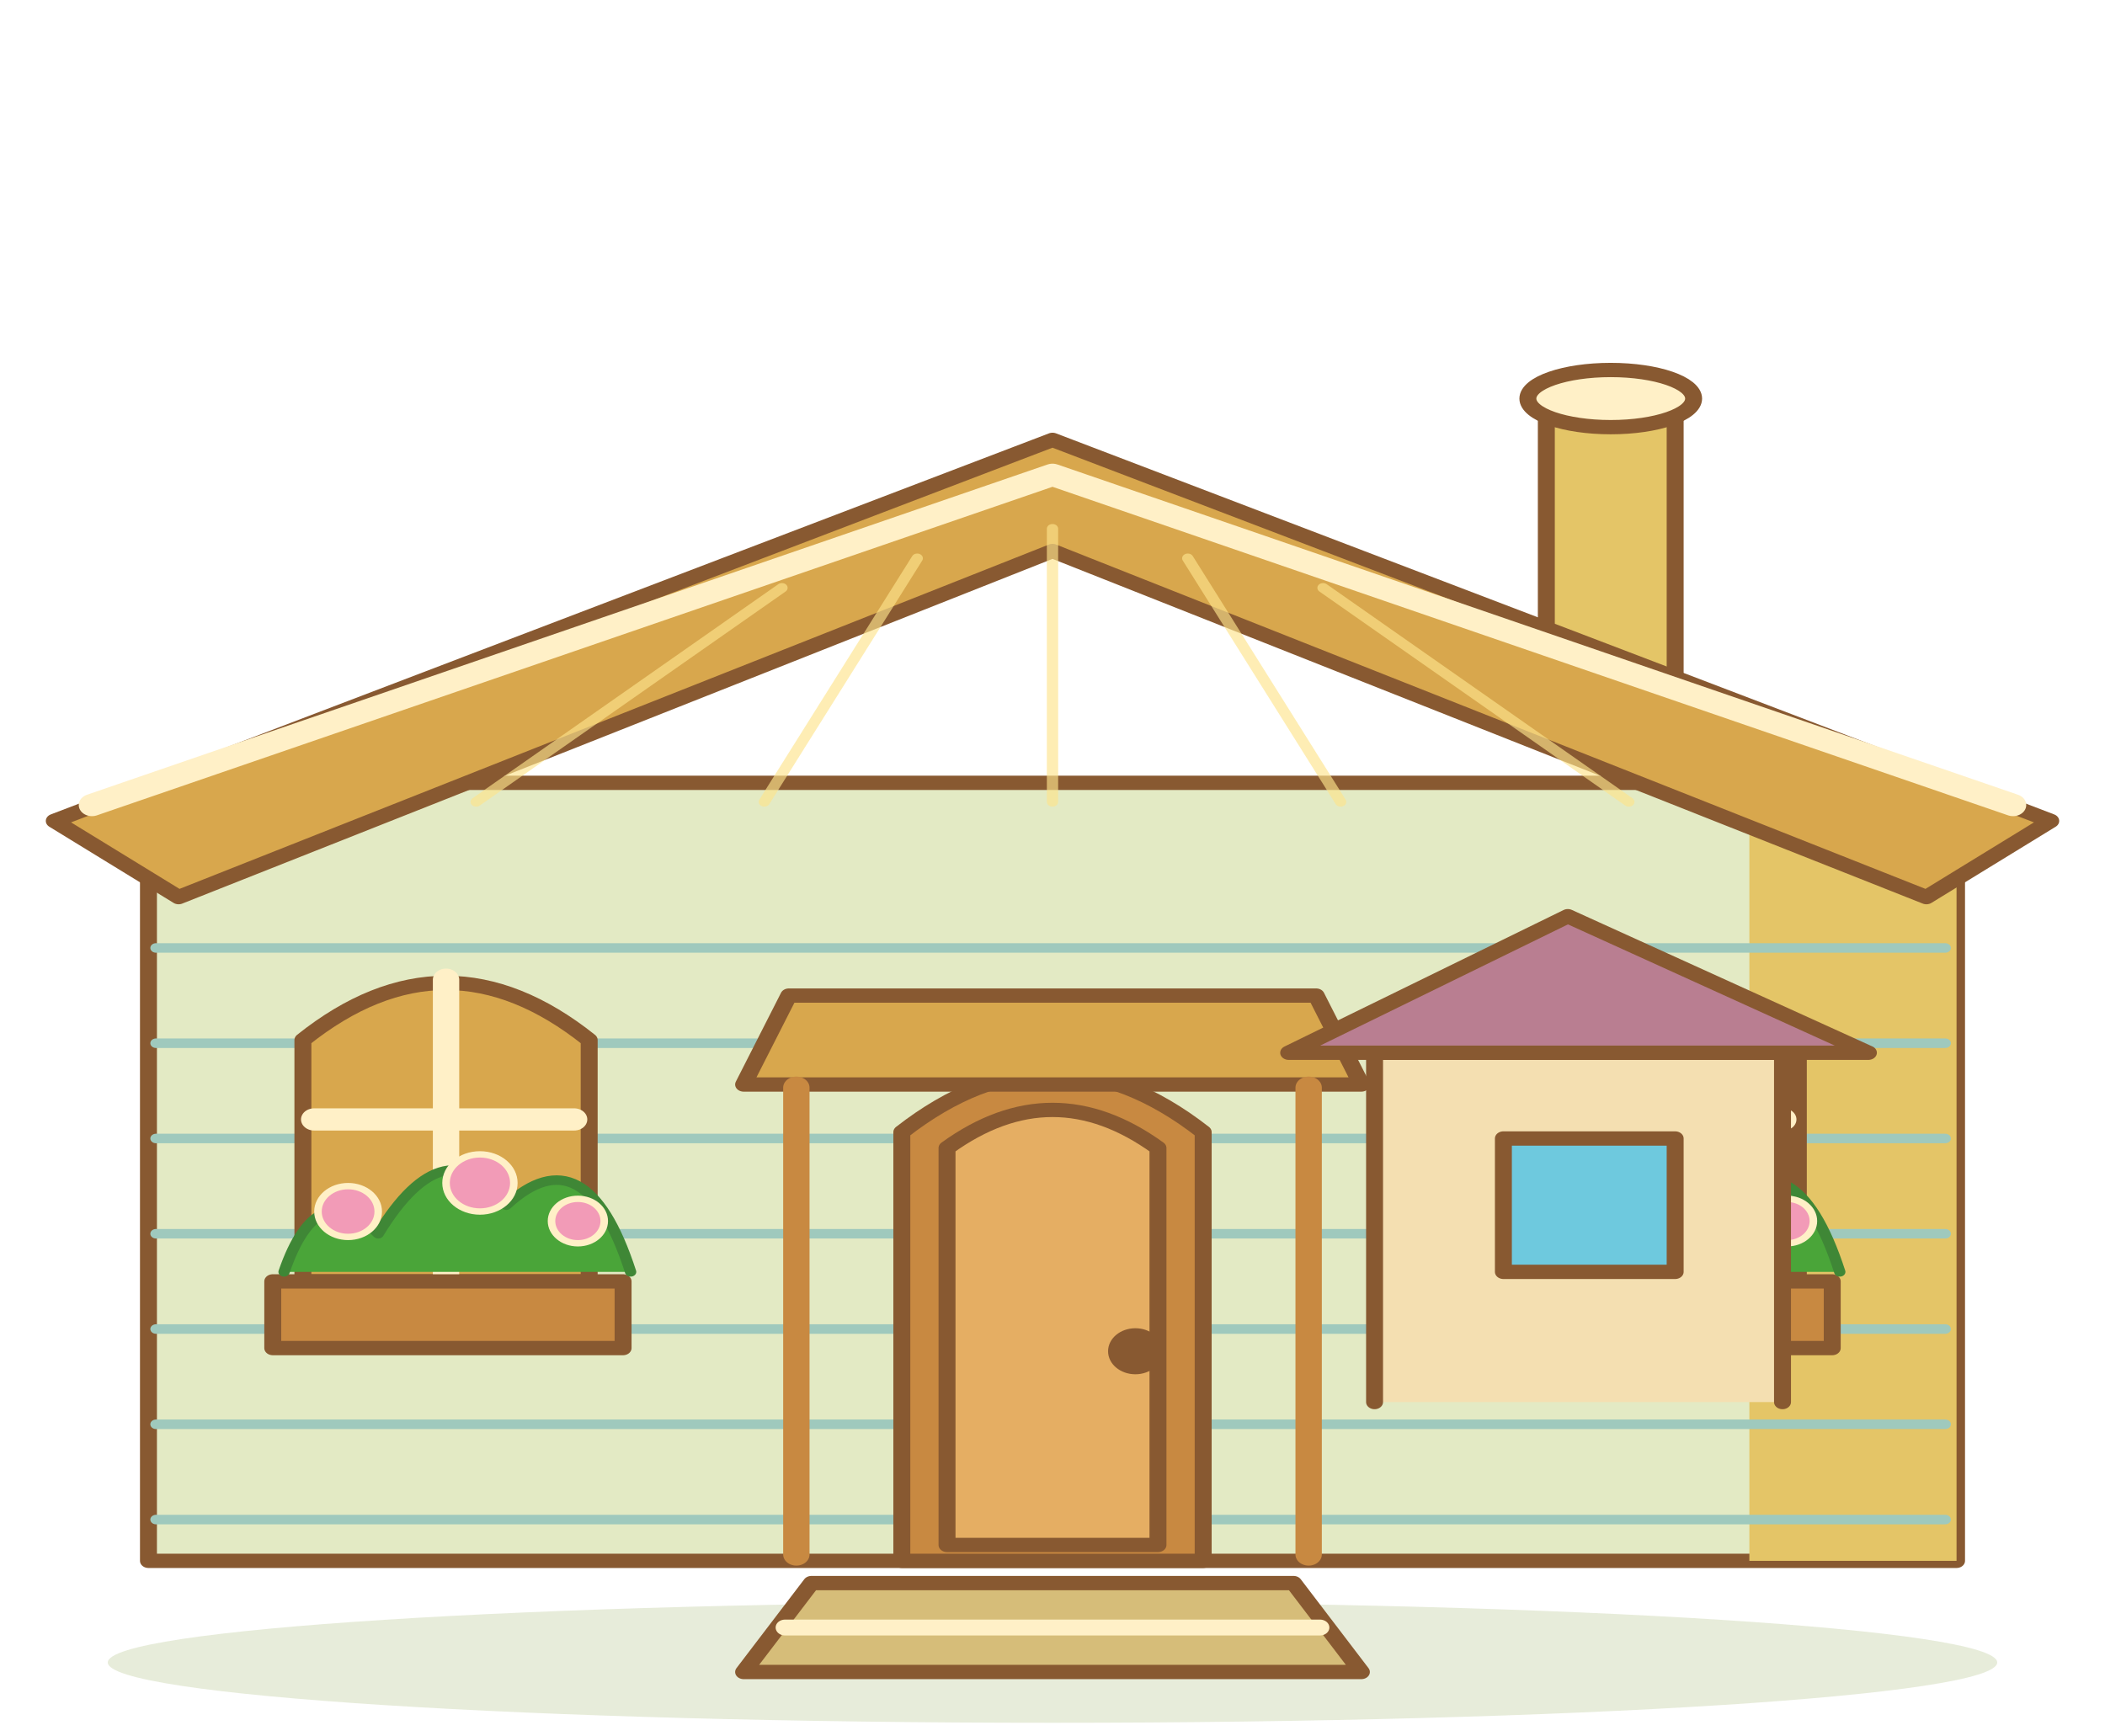
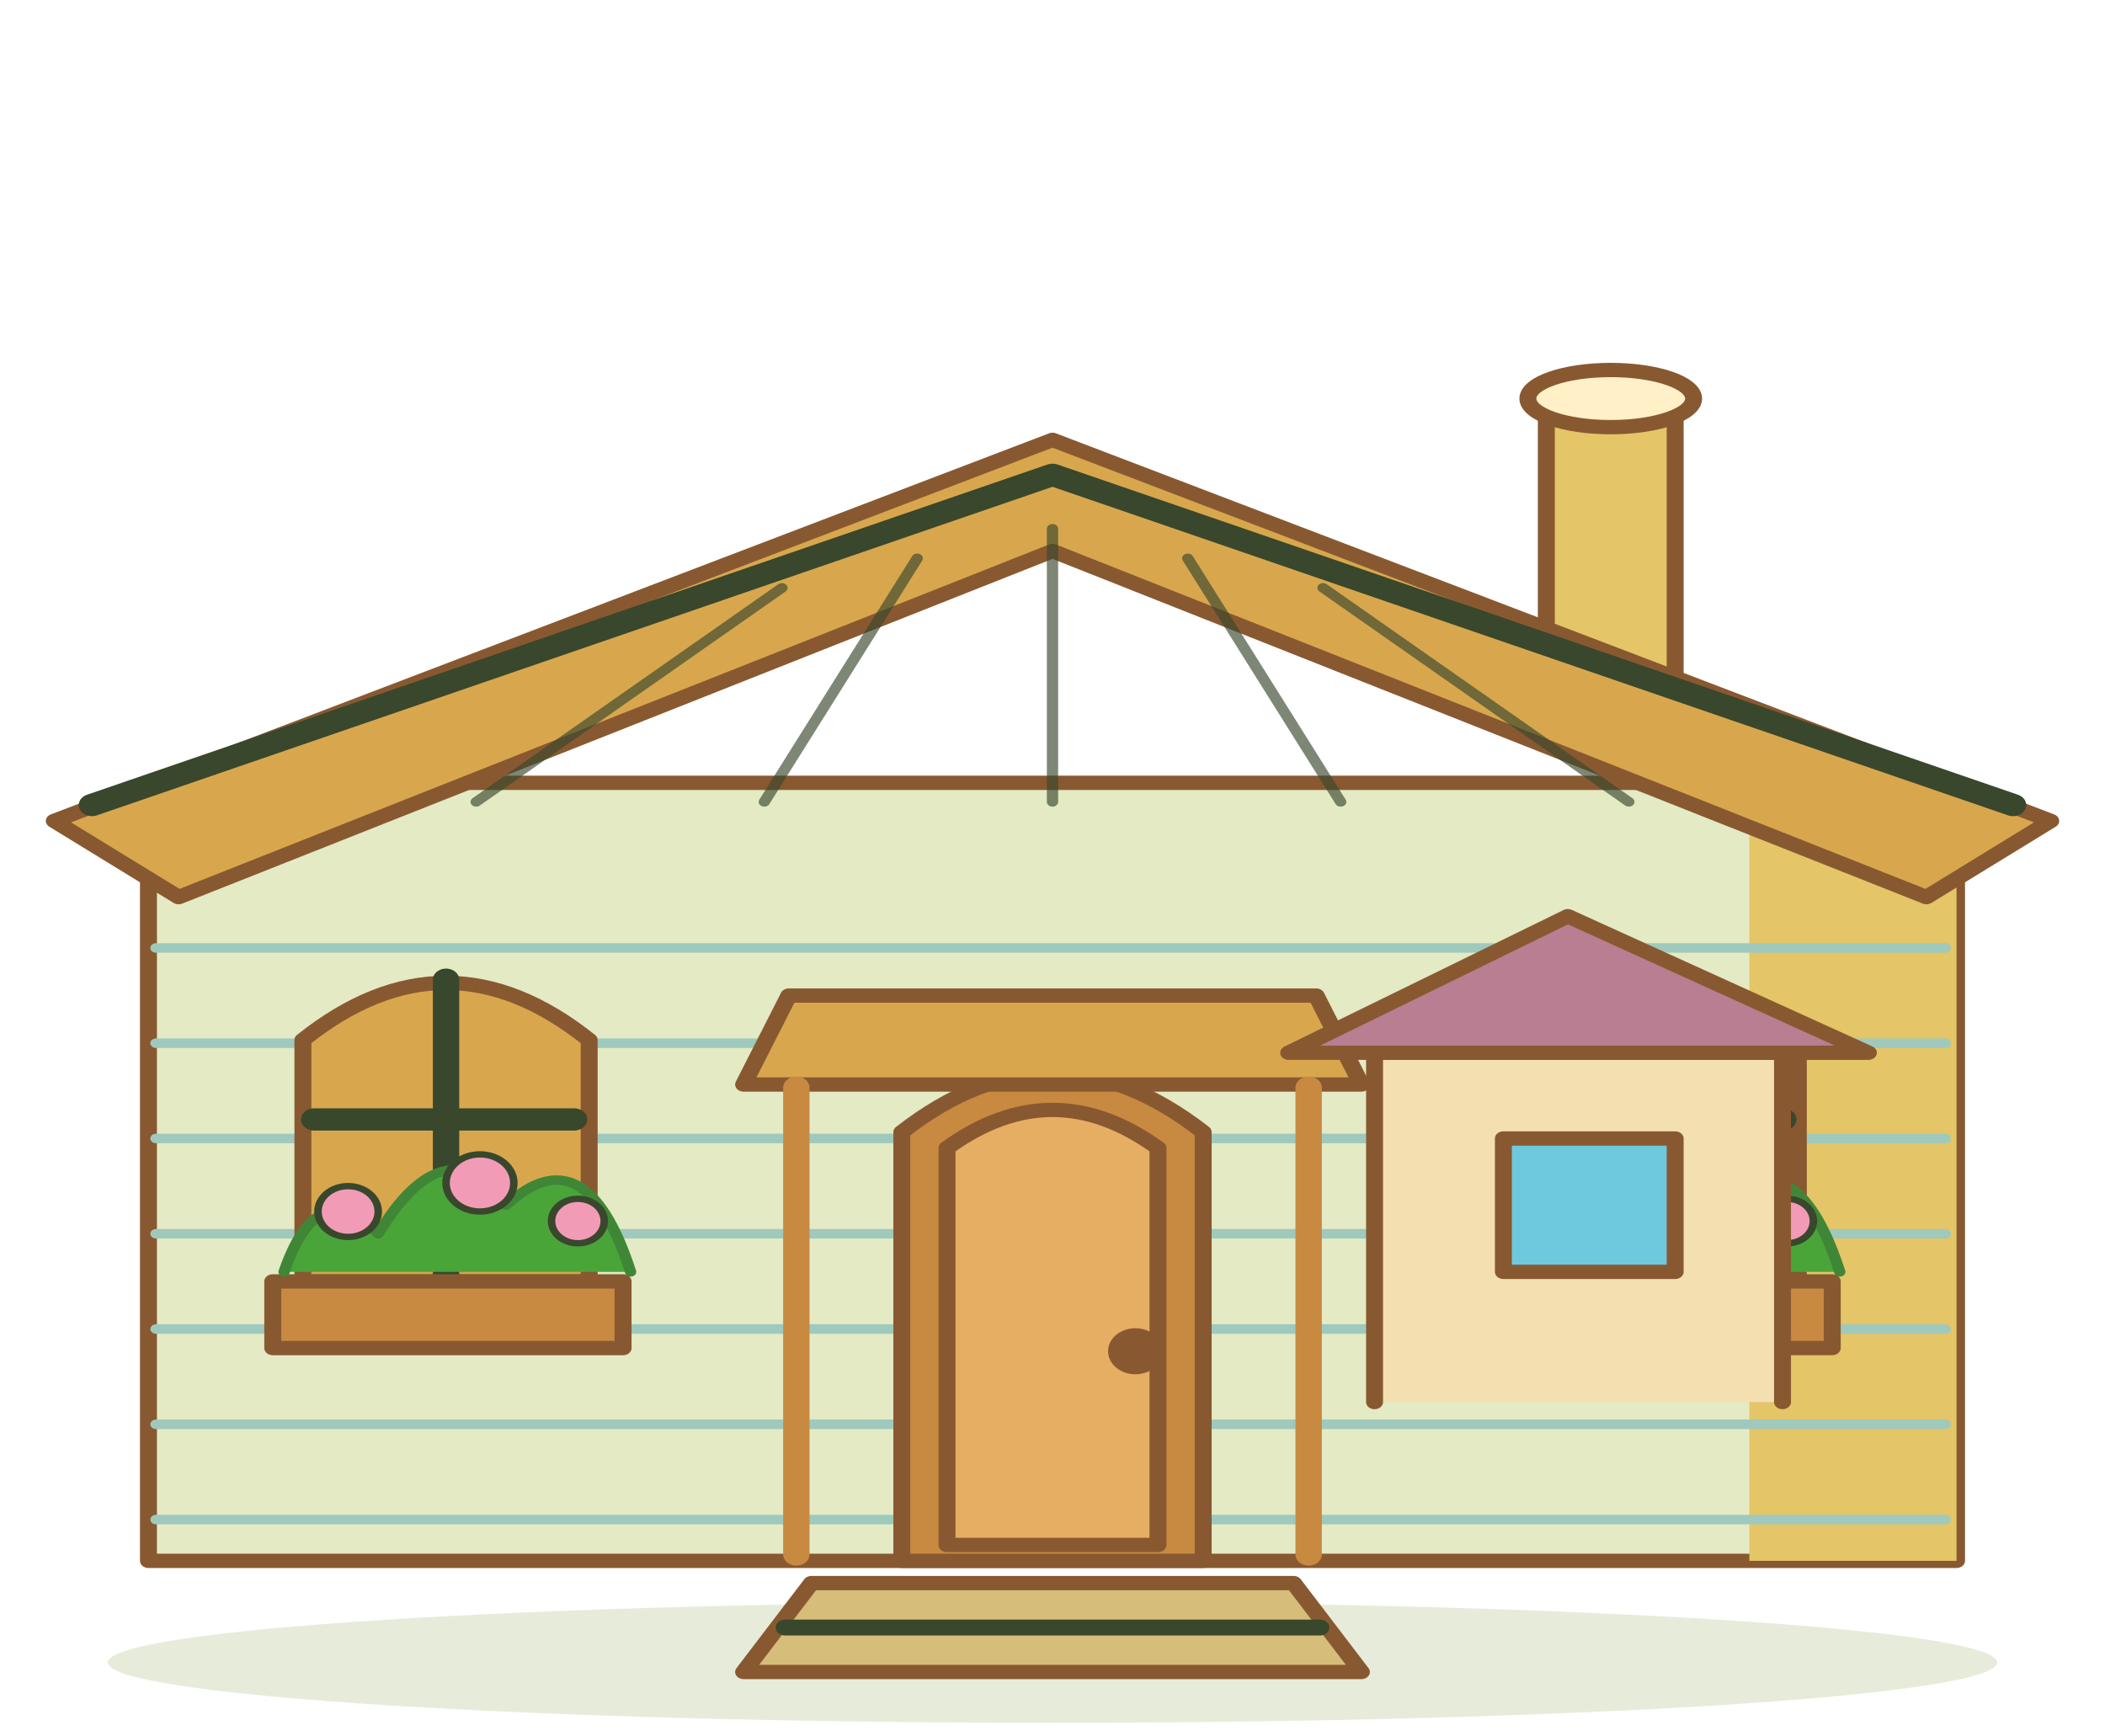
<svg xmlns="http://www.w3.org/2000/svg" width="570" height="470" viewBox="0 0 570 470">
  <g transform="translate(-5.7 65.8) scale(1.02 0.86)" stroke="#885931" stroke-width="4.5" stroke-linecap="round" stroke-linejoin="round">
    <ellipse cx="285" cy="447" rx="250.8" ry="19" fill="#7b9633" opacity=".18" stroke="none" />
    <path d="M416.1 50V145H450.3V48Z" fill="#e4c567" />
    <ellipse cx="433.2" cy="49" rx="22" ry="9" fill="#fff0c7" />
    <path d="M45 170H525V415H45Z" fill="#e3eac4" />
    <path d="M470 170H525V415H470Z" fill="#e4c567" stroke="none" />
    <path d="M20 182L285 62L550 182L517 206L285 97L53 206Z" fill="#d8a74d" />
-     <path d="M30 177L285 73L540 177" fill="none" stroke="#fff0c7" stroke-width="7" />
-     <path d="M213.18 108.6L132 176" fill="none" stroke="#fde48c" stroke-width="3" opacity=".65" />
-     <path d="M249.09 99.3L208.5 176" fill="none" stroke="#fde48c" stroke-width="3" opacity=".65" />
-     <path d="M285 90L285 176" fill="none" stroke="#fde48c" stroke-width="3" opacity=".65" />
-     <path d="M320.91 99.3L361.5 176" fill="none" stroke="#fde48c" stroke-width="3" opacity=".65" />
-     <path d="M356.82 108.6L438 176" fill="none" stroke="#fde48c" stroke-width="3" opacity=".65" />
+     <path d="M30 177L285 73L540 177" fill="none" stroke="#39472d" stroke-width="7" />
+     <path d="M213.18 108.6L132 176" fill="none" stroke="#39472d" stroke-width="3" opacity=".65" />
+     <path d="M249.09 99.3L208.5 176" fill="none" stroke="#39472d" stroke-width="3" opacity=".65" />
+     <path d="M285 90L285 176" fill="none" stroke="#39472d" stroke-width="3" opacity=".65" />
+     <path d="M320.91 99.3L361.5 176" fill="none" stroke="#39472d" stroke-width="3" opacity=".65" />
+     <path d="M356.82 108.6L438 176" fill="none" stroke="#39472d" stroke-width="3" opacity=".65" />
    <path d="M47 222H522" stroke="#9fc9bd" stroke-width="3" />
    <path d="M47 252H522" stroke="#9fc9bd" stroke-width="3" />
    <path d="M47 282H522" stroke="#9fc9bd" stroke-width="3" />
    <path d="M47 312H522" stroke="#9fc9bd" stroke-width="3" />
    <path d="M47 342H522" stroke="#9fc9bd" stroke-width="3" />
    <path d="M47 372H522" stroke="#9fc9bd" stroke-width="3" />
    <path d="M47 402H522" stroke="#9fc9bd" stroke-width="3" />
    <path d="M245 415V280Q285 243 325 280V415Z" fill="#c88941" />
    <path d="M257 410V285Q285 261 313 285V410Z" fill="#e5ae63" />
    <circle cx="307" cy="349" r="5" fill="#885931" />
    <path d="M86 327V251Q124 215 162 251V327Z" fill="#d8a74d" />
-     <path d="M124 232V325 M89 276H158" stroke="#fff0c7" stroke-width="7" />
+     <path d="M124 232V325 M89 276H158" stroke="#39472d" stroke-width="7" />
    <path d="M78 327H171V348H78Z" fill="#c88941" />
    <path d="M81 324q9-31 25-12q18-35 34-9q21-23 33 21" fill="#4aa539" stroke="#3f8736" stroke-width="3" />
-     <g fill="#f29bb7" stroke="#fff0c7" stroke-width="2">
+     <g fill="#f29bb7" stroke="#39472d" stroke-width="2">
      <circle cx="98" cy="305" r="8" />
      <circle cx="133" cy="296" r="9" />
      <circle cx="159" cy="308" r="7" />
    </g>
    <path d="M407 327V251Q445 215 483 251V327Z" fill="#d8a74d" />
-     <path d="M445 232V325 M410 276H479" stroke="#fff0c7" stroke-width="7" />
+     <path d="M445 232V325 M410 276H479" stroke="#39472d" stroke-width="7" />
    <path d="M399 327H492V348H399Z" fill="#c88941" />
    <path d="M402 324q9-31 25-12q18-35 34-9q21-23 33 21" fill="#4aa539" stroke="#3f8736" stroke-width="3" />
-     <g fill="#f29bb7" stroke="#fff0c7" stroke-width="2">
+     <g fill="#f29bb7" stroke="#39472d" stroke-width="2">
      <circle cx="419" cy="305" r="8" />
      <circle cx="454" cy="296" r="9" />
      <circle cx="480" cy="308" r="7" />
    </g>
    <path d="M221 422H349L367 450H203Z" fill="#d6bd79" />
-     <path d="M214 436H356" stroke="#fff0c7" stroke-width="5" />
+     <path d="M214 436H356" stroke="#39472d" stroke-width="5" />
    <path d="M215 237H355L367 265H203Z" fill="#d8a74d" />
    <path d="M217 266V413 M353 266V413" stroke="#c88941" stroke-width="7" />
    <path d="M370.5 365V255H478.8V365" fill="#f4dfb1" />
    <path d="M347.7 255L421.8 212L501.6 255Z" fill="#b97e91" />
    <path d="M404.7 282H450.3V324H404.7Z" fill="#6ec9de" />
  </g>
</svg>
